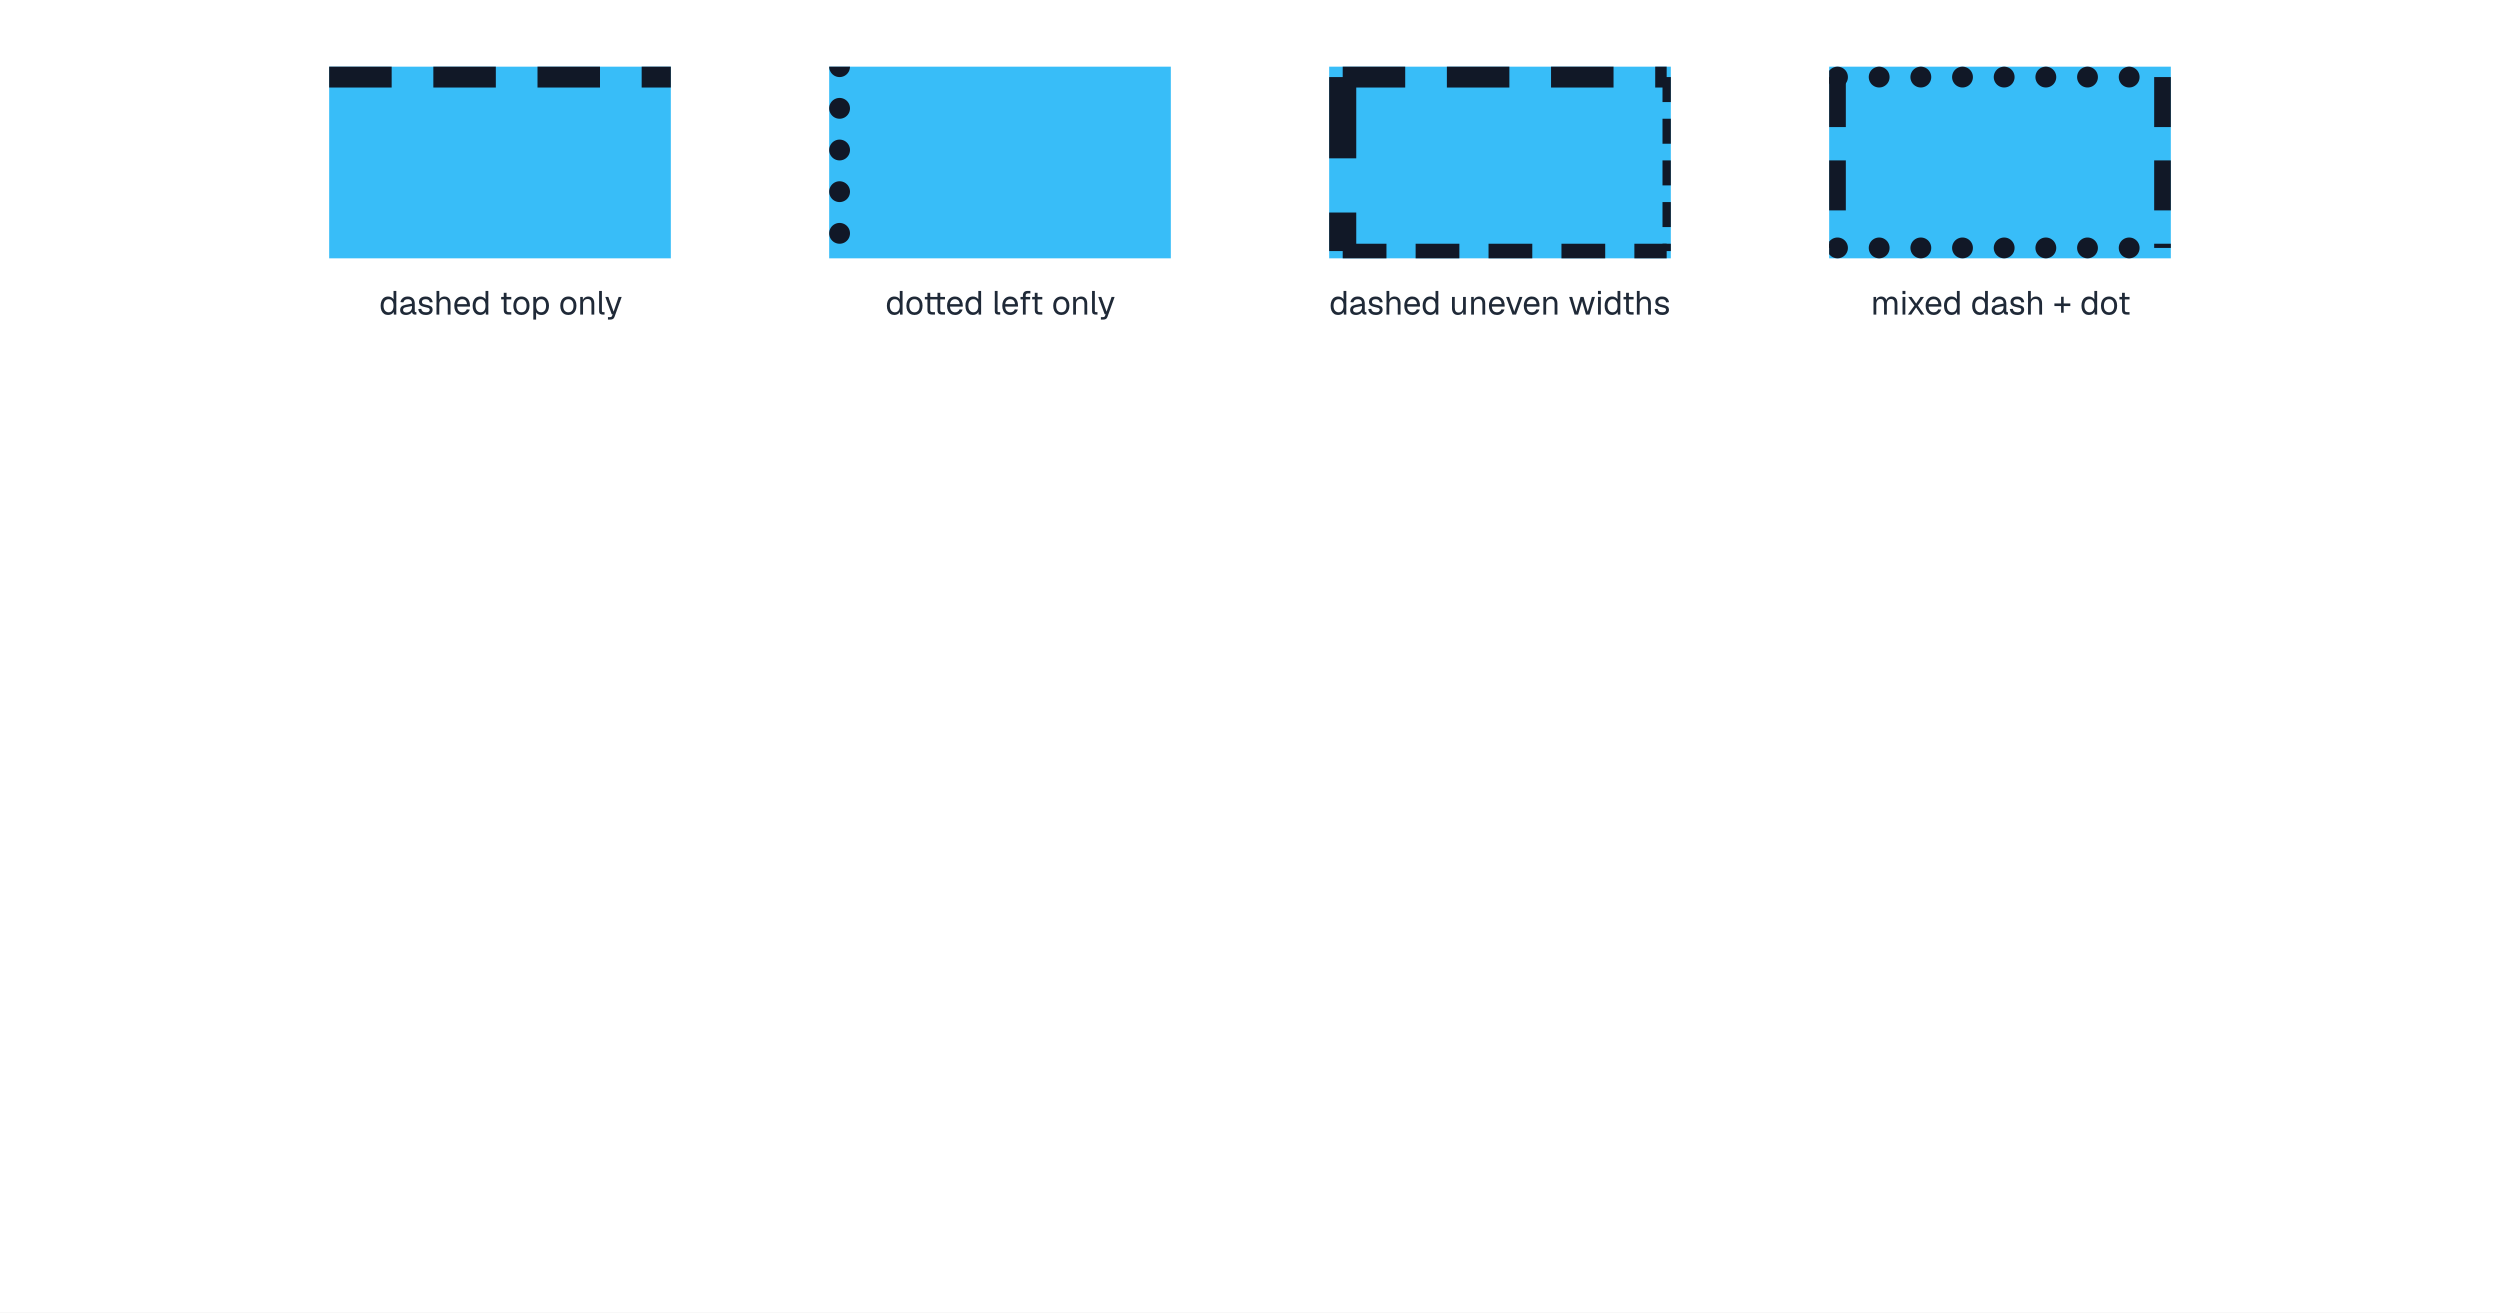
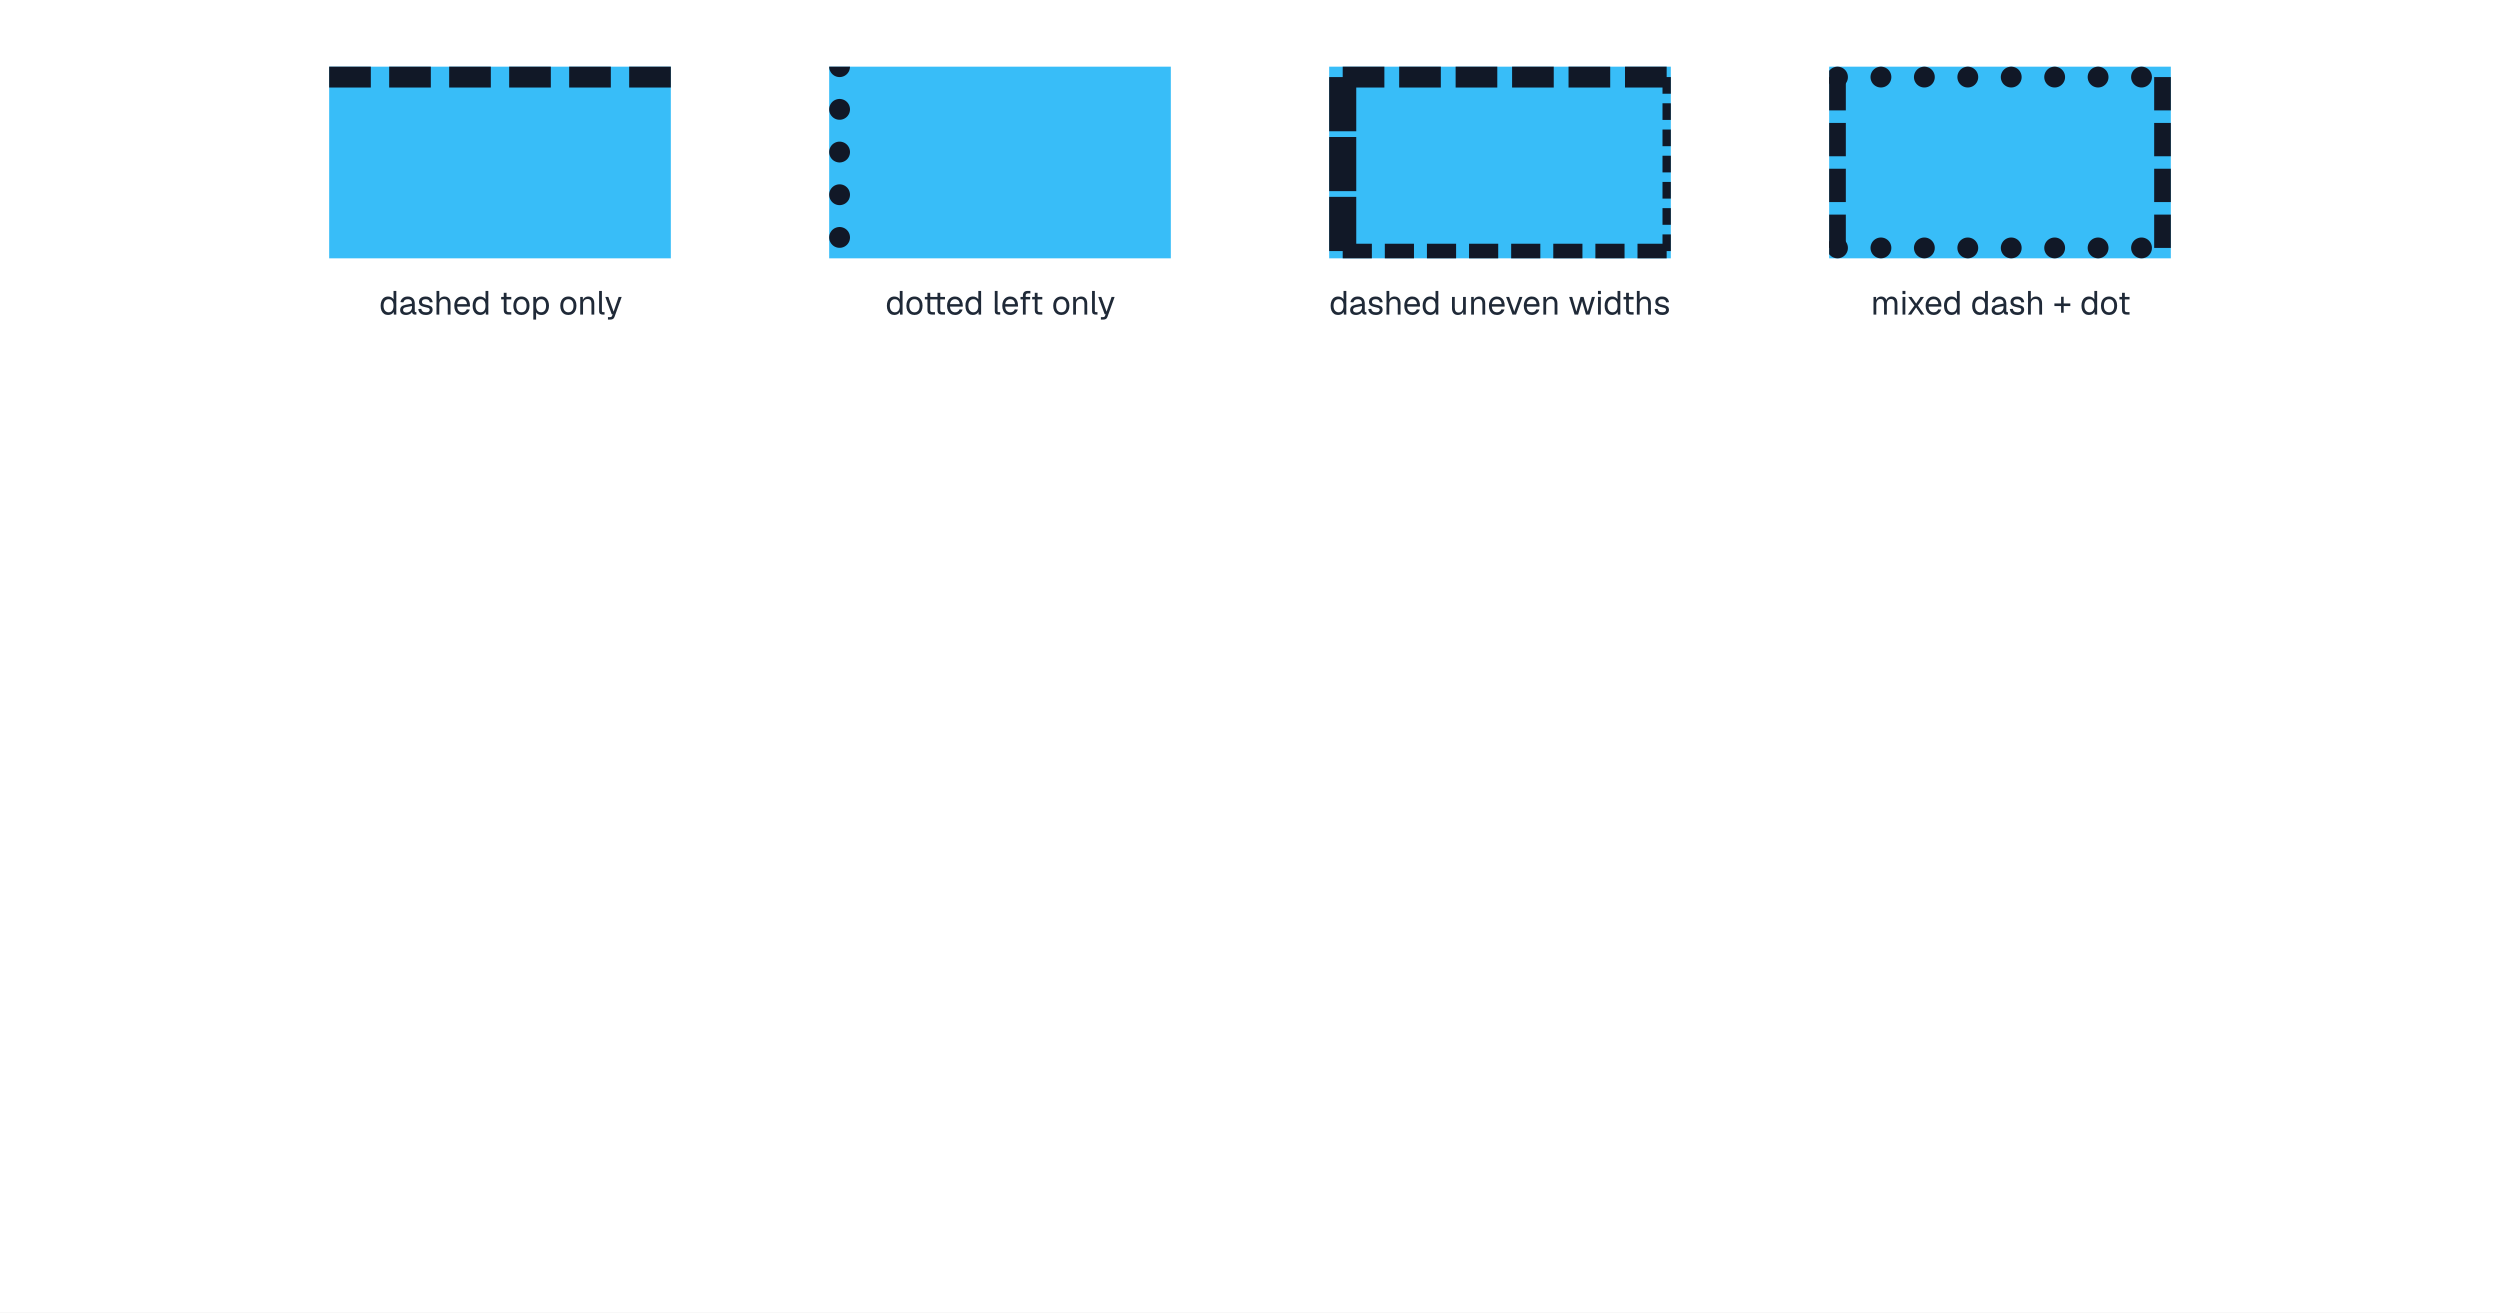
<svg xmlns="http://www.w3.org/2000/svg" width="1200" height="630" viewBox="0 0 1200 630">
  <rect x="0" y="0" width="1200" height="630" fill="#ffffff" fill-opacity="1" />
  <rect x="158" y="32" width="164" height="92" fill="#38bdf8" fill-opacity="1" />
  <clipPath id="cp0">
    <path d="M158 32L322 32L322 32L322 124L322 124L158 124L158 124L158 32L158 32ZM158 42L322 42L322 42L322 124L322 124L158 124L158 124L158 42L158 42Z" clip-rule="evenodd" />
  </clipPath>
  <g clip-path="url(#cp0)">
-     <path d="M158 37L322 37" fill="none" stroke="#111827" stroke-opacity="1" stroke-width="10" stroke-dasharray="30 20" />
+     <path d="M158 37L322 37" fill="none" stroke="#111827" stroke-opacity="1" stroke-width="10" stroke-dasharray="20 8.8" />
  </g>
  <path d="M186.281 151.188Q185.188 151.188 184.375 150.656Q183.562 150.109 183.125 149.125Q182.703 148.125 182.703 146.766Q182.703 145.406 183.125 144.422Q183.562 143.422 184.375 142.875Q185.188 142.328 186.281 142.328Q187.141 142.328 187.844 142.688Q188.547 143.047 188.891 143.703L188.891 139.641L190.234 139.641L190.234 151L189.031 151L188.969 149.719Q188.625 150.406 187.906 150.797Q187.188 151.188 186.281 151.188ZM186.562 149.906Q187.312 149.906 187.828 149.531Q188.359 149.141 188.625 148.438Q188.891 147.719 188.891 146.766Q188.891 145.766 188.625 145.062Q188.359 144.359 187.828 143.984Q187.312 143.609 186.562 143.609Q185.438 143.609 184.766 144.453Q184.109 145.281 184.109 146.766Q184.109 148.219 184.766 149.062Q185.438 149.906 186.562 149.906Z" fill="#1f2937" fill-opacity="1" />
  <path d="M194.923 151.188Q193.61 151.188 192.829 150.578Q192.063 149.969 192.063 148.891Q192.063 147.797 192.704 147.172Q193.344 146.547 194.735 146.297L197.751 145.734Q197.751 144.656 197.235 144.141Q196.735 143.609 195.735 143.609Q194.844 143.609 194.329 144Q193.829 144.391 193.626 145.125L192.204 145.016Q192.454 143.812 193.36 143.078Q194.282 142.328 195.735 142.328Q197.36 142.328 198.219 143.25Q199.094 144.172 199.094 145.781L199.094 149.281Q199.094 149.578 199.188 149.703Q199.298 149.812 199.532 149.812L199.876 149.812L199.876 151Q199.813 151.016 199.657 151.016Q199.516 151.031 199.36 151.031Q198.782 151.031 198.423 150.844Q198.063 150.656 197.907 150.266Q197.751 149.875 197.751 149.234L197.907 149.266Q197.798 149.812 197.36 150.266Q196.923 150.703 196.282 150.953Q195.641 151.188 194.923 151.188ZM195.063 150.016Q195.907 150.016 196.501 149.688Q197.11 149.359 197.423 148.797Q197.751 148.219 197.751 147.516L197.751 146.906L194.985 147.422Q194.126 147.578 193.798 147.906Q193.469 148.234 193.469 148.766Q193.469 149.359 193.891 149.688Q194.313 150.016 195.063 150.016Z" fill="#1f2937" fill-opacity="1" />
  <path d="M204.455 151.188Q203.283 151.188 202.486 150.828Q201.689 150.453 201.268 149.812Q200.846 149.156 200.783 148.328L202.189 148.234Q202.314 149 202.814 149.453Q203.33 149.906 204.455 149.906Q205.314 149.906 205.783 149.641Q206.252 149.359 206.252 148.734Q206.252 148.391 206.096 148.172Q205.955 147.938 205.502 147.781Q205.049 147.609 204.189 147.453Q203.002 147.219 202.33 146.891Q201.658 146.547 201.393 146.078Q201.127 145.594 201.127 144.922Q201.127 143.781 201.955 143.062Q202.799 142.328 204.33 142.328Q205.455 142.328 206.158 142.719Q206.877 143.109 207.236 143.734Q207.611 144.359 207.689 145.047L206.283 145.141Q206.252 144.75 206.049 144.406Q205.846 144.047 205.424 143.828Q205.002 143.609 204.299 143.609Q203.393 143.609 202.955 143.969Q202.533 144.312 202.533 144.859Q202.533 145.266 202.689 145.531Q202.861 145.797 203.283 145.969Q203.705 146.141 204.455 146.266Q205.689 146.469 206.393 146.797Q207.111 147.109 207.377 147.594Q207.658 148.062 207.658 148.734Q207.658 149.891 206.752 150.547Q205.861 151.188 204.455 151.188Z" fill="#1f2937" fill-opacity="1" />
  <path d="M209.521 151L209.521 139.641L210.865 139.641L210.865 144.391L210.709 144.359Q210.865 143.656 211.24 143.219Q211.631 142.766 212.193 142.547Q212.756 142.328 213.428 142.328Q214.334 142.328 214.959 142.734Q215.599 143.141 215.928 143.875Q216.256 144.594 216.256 145.547L216.256 151L214.912 151L214.912 145.922Q214.912 144.703 214.474 144.109Q214.037 143.516 213.131 143.516Q212.115 143.516 211.49 144.141Q210.865 144.766 210.865 145.938L210.865 151Z" fill="#1f2937" fill-opacity="1" />
  <path d="M221.938 151.188Q220.735 151.188 219.86 150.656Q218.985 150.109 218.516 149.109Q218.047 148.109 218.047 146.766Q218.047 145.422 218.516 144.438Q218.985 143.438 219.844 142.891Q220.703 142.328 221.875 142.328Q222.969 142.328 223.813 142.859Q224.672 143.375 225.141 144.375Q225.61 145.359 225.61 146.781L225.61 147.172L219.453 147.172Q219.531 148.531 220.172 149.219Q220.828 149.906 221.938 149.906Q222.766 149.906 223.297 149.516Q223.844 149.125 224.047 148.484L225.485 148.594Q225.156 149.734 224.219 150.469Q223.281 151.188 221.938 151.188ZM219.453 145.984L224.141 145.984Q224.047 144.766 223.422 144.188Q222.813 143.609 221.875 143.609Q220.891 143.609 220.25 144.219Q219.625 144.812 219.453 145.984Z" fill="#1f2937" fill-opacity="1" />
  <path d="M230.441 151.188Q229.347 151.188 228.535 150.656Q227.722 150.109 227.285 149.125Q226.863 148.125 226.863 146.766Q226.863 145.406 227.285 144.422Q227.722 143.422 228.535 142.875Q229.347 142.328 230.441 142.328Q231.301 142.328 232.004 142.688Q232.707 143.047 233.051 143.703L233.051 139.641L234.394 139.641L234.394 151L233.191 151L233.129 149.719Q232.785 150.406 232.066 150.797Q231.347 151.188 230.441 151.188ZM230.722 149.906Q231.472 149.906 231.988 149.531Q232.519 149.141 232.785 148.438Q233.051 147.719 233.051 146.766Q233.051 145.766 232.785 145.062Q232.519 144.359 231.988 143.984Q231.472 143.609 230.722 143.609Q229.597 143.609 228.926 144.453Q228.269 145.281 228.269 146.766Q228.269 148.219 228.926 149.062Q229.597 149.906 230.722 149.906Z" fill="#1f2937" fill-opacity="1" />
  <path d="M244.071 151Q242.914 151 242.352 150.469Q241.805 149.938 241.805 148.828L241.805 140.531L243.149 140.531L243.149 148.797Q243.149 149.375 243.399 149.594Q243.664 149.812 244.196 149.812L245.414 149.812L245.414 151ZM240.555 143.703L240.555 142.516L245.414 142.516L245.414 143.703Z" fill="#1f2937" fill-opacity="1" />
  <path d="M250.29 151.188Q249.118 151.188 248.227 150.656Q247.352 150.109 246.868 149.109Q246.399 148.109 246.399 146.766Q246.399 145.406 246.868 144.422Q247.352 143.422 248.227 142.875Q249.118 142.328 250.29 142.328Q251.462 142.328 252.321 142.875Q253.196 143.422 253.68 144.422Q254.165 145.406 254.165 146.766Q254.165 148.109 253.68 149.109Q253.196 150.109 252.321 150.656Q251.462 151.188 250.29 151.188ZM250.29 149.906Q251.462 149.906 252.102 149.078Q252.758 148.234 252.758 146.766Q252.758 145.281 252.102 144.453Q251.462 143.609 250.29 143.609Q249.118 143.609 248.462 144.453Q247.805 145.281 247.805 146.766Q247.805 148.234 248.462 149.078Q249.118 149.906 250.29 149.906Z" fill="#1f2937" fill-opacity="1" />
  <path d="M255.985 153.406L255.985 142.516L257.235 142.516L257.267 144.344L257.079 144.25Q257.392 143.297 258.126 142.812Q258.876 142.328 259.86 142.328Q261.126 142.328 261.923 142.953Q262.735 143.578 263.126 144.594Q263.517 145.594 263.517 146.766Q263.517 147.922 263.126 148.938Q262.735 149.938 261.923 150.562Q261.126 151.188 259.86 151.188Q259.204 151.188 258.626 150.969Q258.063 150.75 257.673 150.344Q257.282 149.938 257.142 149.406L257.329 149.172L257.329 153.406ZM259.735 149.906Q260.829 149.906 261.47 149.078Q262.11 148.25 262.11 146.766Q262.11 145.266 261.47 144.438Q260.829 143.609 259.735 143.609Q258.985 143.609 258.454 143.969Q257.923 144.312 257.626 145.016Q257.329 145.719 257.329 146.766Q257.329 147.797 257.61 148.5Q257.907 149.203 258.438 149.562Q258.985 149.906 259.735 149.906Z" fill="#1f2937" fill-opacity="1" />
  <path d="M272.818 151.188Q271.646 151.188 270.755 150.656Q269.88 150.109 269.396 149.109Q268.927 148.109 268.927 146.766Q268.927 145.406 269.396 144.422Q269.88 143.422 270.755 142.875Q271.646 142.328 272.818 142.328Q273.99 142.328 274.849 142.875Q275.724 143.422 276.208 144.422Q276.693 145.406 276.693 146.766Q276.693 148.109 276.208 149.109Q275.724 150.109 274.849 150.656Q273.99 151.188 272.818 151.188ZM272.818 149.906Q273.99 149.906 274.63 149.078Q275.286 148.234 275.286 146.766Q275.286 145.281 274.63 144.453Q273.99 143.609 272.818 143.609Q271.646 143.609 270.99 144.453Q270.333 145.281 270.333 146.766Q270.333 148.234 270.99 149.078Q271.646 149.906 272.818 149.906Z" fill="#1f2937" fill-opacity="1" />
  <path d="M278.513 151L278.513 142.516L279.748 142.516L279.795 144.688L279.638 144.531Q279.795 143.781 280.185 143.297Q280.591 142.812 281.154 142.578Q281.732 142.328 282.388 142.328Q283.357 142.328 283.982 142.766Q284.623 143.188 284.935 143.922Q285.248 144.641 285.248 145.547L285.248 151L283.904 151L283.904 145.922Q283.904 145.141 283.716 144.609Q283.529 144.078 283.123 143.797Q282.732 143.516 282.091 143.516Q281.123 143.516 280.482 144.141Q279.857 144.75 279.857 145.922L279.857 151Z" fill="#1f2937" fill-opacity="1" />
  <path d="M289.226 151Q288.491 151 288.022 150.625Q287.569 150.234 287.569 149.406L287.569 139.641L288.913 139.641L288.913 149.281Q288.913 149.547 289.038 149.688Q289.179 149.812 289.444 149.812L290.179 149.812L290.179 151Z" fill="#1f2937" fill-opacity="1" />
  <path d="M291.817 153.406L291.817 152.219L292.801 152.219Q293.254 152.219 293.457 152.078Q293.676 151.938 293.785 151.641L294.098 150.844L293.629 150.844L290.535 142.516L292.004 142.516L294.535 149.594L296.942 142.516L298.41 142.516L294.973 152.078Q294.738 152.766 294.254 153.078Q293.77 153.406 292.926 153.406Z" fill="#1f2937" fill-opacity="1" />
  <rect x="398" y="32" width="164" height="92" fill="#38bdf8" fill-opacity="1" />
  <clipPath id="cp1">
    <path d="M398 32L562 32L562 32L562 124L562 124L398 124L398 124L398 32L398 32ZM408 32L562 32L562 32L562 124L562 124L408 124L408 124L408 32L408 32Z" clip-rule="evenodd" />
  </clipPath>
  <g clip-path="url(#cp1)">
-     <path d="M403 32L403 124" fill="none" stroke="#111827" stroke-opacity="1" stroke-width="10" stroke-dasharray="0 20" stroke-linecap="round" />
+     <path d="M403 32L403 124" fill="none" stroke="#111827" stroke-opacity="1" stroke-width="10" stroke-dasharray="0 20.49" stroke-linecap="round" />
  </g>
  <path d="M429.281 151.188Q428.188 151.188 427.375 150.656Q426.562 150.109 426.125 149.125Q425.703 148.125 425.703 146.766Q425.703 145.406 426.125 144.422Q426.562 143.422 427.375 142.875Q428.188 142.328 429.281 142.328Q430.141 142.328 430.844 142.688Q431.547 143.047 431.891 143.703L431.891 139.641L433.234 139.641L433.234 151L432.031 151L431.969 149.719Q431.625 150.406 430.906 150.797Q430.188 151.188 429.281 151.188ZM429.562 149.906Q430.312 149.906 430.828 149.531Q431.359 149.141 431.625 148.438Q431.891 147.719 431.891 146.766Q431.891 145.766 431.625 145.062Q431.359 144.359 430.828 143.984Q430.312 143.609 429.562 143.609Q428.438 143.609 427.766 144.453Q427.109 145.281 427.109 146.766Q427.109 148.219 427.766 149.062Q428.438 149.906 429.562 149.906Z" fill="#1f2937" fill-opacity="1" />
  <path d="M438.954 151.188Q437.782 151.188 436.891 150.656Q436.016 150.109 435.532 149.109Q435.063 148.109 435.063 146.766Q435.063 145.406 435.532 144.422Q436.016 143.422 436.891 142.875Q437.782 142.328 438.954 142.328Q440.126 142.328 440.985 142.875Q441.86 143.422 442.344 144.422Q442.829 145.406 442.829 146.766Q442.829 148.109 442.344 149.109Q441.86 150.109 440.985 150.656Q440.126 151.188 438.954 151.188ZM438.954 149.906Q440.126 149.906 440.766 149.078Q441.423 148.234 441.423 146.766Q441.423 145.281 440.766 144.453Q440.126 143.609 438.954 143.609Q437.782 143.609 437.126 144.453Q436.469 145.281 436.469 146.766Q436.469 148.234 437.126 149.078Q437.782 149.906 438.954 149.906Z" fill="#1f2937" fill-opacity="1" />
  <path d="M447.439 151Q446.282 151 445.72 150.469Q445.173 149.938 445.173 148.828L445.173 140.531L446.517 140.531L446.517 148.797Q446.517 149.375 446.767 149.594Q447.032 149.812 447.564 149.812L448.782 149.812L448.782 151ZM443.923 143.703L443.923 142.516L448.782 142.516L448.782 143.703ZM452.251 151Q451.095 151 450.532 150.469Q449.986 149.938 449.986 148.828L449.986 140.531L451.329 140.531L451.329 148.797Q451.329 149.375 451.579 149.594Q451.845 149.812 452.376 149.812L453.595 149.812L453.595 151ZM448.736 143.703L448.736 142.516L453.595 142.516L453.595 143.703Z" fill="#1f2937" fill-opacity="1" />
  <path d="M458.474 151.188Q457.271 151.188 456.396 150.656Q455.521 150.109 455.052 149.109Q454.583 148.109 454.583 146.766Q454.583 145.422 455.052 144.438Q455.521 143.438 456.38 142.891Q457.239 142.328 458.411 142.328Q459.505 142.328 460.349 142.859Q461.208 143.375 461.677 144.375Q462.146 145.359 462.146 146.781L462.146 147.172L455.989 147.172Q456.067 148.531 456.708 149.219Q457.364 149.906 458.474 149.906Q459.302 149.906 459.833 149.516Q460.38 149.125 460.583 148.484L462.021 148.594Q461.692 149.734 460.755 150.469Q459.817 151.188 458.474 151.188ZM455.989 145.984L460.677 145.984Q460.583 144.766 459.958 144.188Q459.349 143.609 458.411 143.609Q457.427 143.609 456.786 144.219Q456.161 144.812 455.989 145.984Z" fill="#1f2937" fill-opacity="1" />
  <path d="M466.977 151.188Q465.883 151.188 465.071 150.656Q464.258 150.109 463.821 149.125Q463.399 148.125 463.399 146.766Q463.399 145.406 463.821 144.422Q464.258 143.422 465.071 142.875Q465.883 142.328 466.977 142.328Q467.837 142.328 468.54 142.688Q469.243 143.047 469.587 143.703L469.587 139.641L470.93 139.641L470.93 151L469.727 151L469.665 149.719Q469.321 150.406 468.602 150.797Q467.883 151.188 466.977 151.188ZM467.258 149.906Q468.008 149.906 468.524 149.531Q469.055 149.141 469.321 148.438Q469.587 147.719 469.587 146.766Q469.587 145.766 469.321 145.062Q469.055 144.359 468.524 143.984Q468.008 143.609 467.258 143.609Q466.133 143.609 465.462 144.453Q464.805 145.281 464.805 146.766Q464.805 148.219 465.462 149.062Q466.133 149.906 467.258 149.906Z" fill="#1f2937" fill-opacity="1" />
  <path d="M479.154 151Q478.419 151 477.95 150.625Q477.497 150.234 477.497 149.406L477.497 139.641L478.841 139.641L478.841 149.281Q478.841 149.547 478.966 149.688Q479.107 149.812 479.372 149.812L480.107 149.812L480.107 151Z" fill="#1f2937" fill-opacity="1" />
  <path d="M484.986 151.188Q483.783 151.188 482.908 150.656Q482.033 150.109 481.564 149.109Q481.095 148.109 481.095 146.766Q481.095 145.422 481.564 144.438Q482.033 143.438 482.892 142.891Q483.751 142.328 484.923 142.328Q486.017 142.328 486.861 142.859Q487.72 143.375 488.189 144.375Q488.658 145.359 488.658 146.781L488.658 147.172L482.501 147.172Q482.579 148.531 483.22 149.219Q483.876 149.906 484.986 149.906Q485.814 149.906 486.345 149.516Q486.892 149.125 487.095 148.484L488.533 148.594Q488.204 149.734 487.267 150.469Q486.329 151.188 484.986 151.188ZM482.501 145.984L487.189 145.984Q487.095 144.766 486.47 144.188Q485.861 143.609 484.923 143.609Q483.939 143.609 483.298 144.219Q482.673 144.812 482.501 145.984Z" fill="#1f2937" fill-opacity="1" />
  <path d="M490.997 151L490.997 141.75Q490.997 140.812 491.544 140.234Q492.091 139.641 493.247 139.641L494.591 139.641L494.591 140.828L493.341 140.828Q492.841 140.828 492.591 141.109Q492.341 141.375 492.341 141.844L492.341 151ZM489.841 143.703L489.841 142.516L494.466 142.516L494.466 143.703Z" fill="#1f2937" fill-opacity="1" />
  <path d="M498.959 151Q497.802 151 497.24 150.469Q496.693 149.938 496.693 148.828L496.693 140.531L498.037 140.531L498.037 148.797Q498.037 149.375 498.287 149.594Q498.552 149.812 499.084 149.812L500.302 149.812L500.302 151ZM495.443 143.703L495.443 142.516L500.302 142.516L500.302 143.703Z" fill="#1f2937" fill-opacity="1" />
  <path d="M509.434 151.188Q508.262 151.188 507.371 150.656Q506.496 150.109 506.012 149.109Q505.543 148.109 505.543 146.766Q505.543 145.406 506.012 144.422Q506.496 143.422 507.371 142.875Q508.262 142.328 509.434 142.328Q510.606 142.328 511.465 142.875Q512.34 143.422 512.824 144.422Q513.309 145.406 513.309 146.766Q513.309 148.109 512.824 149.109Q512.34 150.109 511.465 150.656Q510.606 151.188 509.434 151.188ZM509.434 149.906Q510.606 149.906 511.246 149.078Q511.902 148.234 511.902 146.766Q511.902 145.281 511.246 144.453Q510.606 143.609 509.434 143.609Q508.262 143.609 507.606 144.453Q506.949 145.281 506.949 146.766Q506.949 148.234 507.606 149.078Q508.262 149.906 509.434 149.906Z" fill="#1f2937" fill-opacity="1" />
  <path d="M515.129 151L515.129 142.516L516.364 142.516L516.41 144.688L516.254 144.531Q516.41 143.781 516.801 143.297Q517.207 142.812 517.77 142.578Q518.348 142.328 519.004 142.328Q519.973 142.328 520.598 142.766Q521.239 143.188 521.551 143.922Q521.864 144.641 521.864 145.547L521.864 151L520.52 151L520.52 145.922Q520.52 145.141 520.332 144.609Q520.145 144.078 519.739 143.797Q519.348 143.516 518.707 143.516Q517.739 143.516 517.098 144.141Q516.473 144.75 516.473 145.922L516.473 151Z" fill="#1f2937" fill-opacity="1" />
  <path d="M525.841 151Q525.107 151 524.638 150.625Q524.185 150.234 524.185 149.406L524.185 139.641L525.529 139.641L525.529 149.281Q525.529 149.547 525.654 149.688Q525.795 149.812 526.06 149.812L526.795 149.812L526.795 151Z" fill="#1f2937" fill-opacity="1" />
  <path d="M528.433 153.406L528.433 152.219L529.417 152.219Q529.87 152.219 530.073 152.078Q530.292 151.938 530.401 151.641L530.714 150.844L530.245 150.844L527.151 142.516L528.62 142.516L531.151 149.594L533.558 142.516L535.026 142.516L531.589 152.078Q531.355 152.766 530.87 153.078Q530.386 153.406 529.542 153.406Z" fill="#1f2937" fill-opacity="1" />
  <rect x="638" y="32" width="164" height="92" fill="#38bdf8" fill-opacity="1" />
  <clipPath id="cp2">
    <path d="M638 32L802 32L802 32L802 124L802 124L638 124L638 124L638 32L638 32ZM651 42L798 42L798 42L798 117L798 117L651 117L651 117L651 42L651 42Z" clip-rule="evenodd" />
  </clipPath>
  <g clip-path="url(#cp2)">
-     <path d="M644.5 37L800 37" fill="none" stroke="#111827" stroke-opacity="1" stroke-width="10" stroke-dasharray="30 20" />
-     <path d="M800 37L800 120.5" fill="none" stroke="#111827" stroke-opacity="1" stroke-width="4" stroke-dasharray="12 8" />
-     <path d="M644.5 120.5L800 120.5" fill="none" stroke="#111827" stroke-opacity="1" stroke-width="7" stroke-dasharray="21 14" />
-     <path d="M644.5 37L644.5 120.5" fill="none" stroke="#111827" stroke-opacity="1" stroke-width="13" stroke-dasharray="39 26" />
+     <path d="M644.5 37L800 37" fill="none" stroke="#111827" stroke-opacity="1" stroke-width="10" stroke-dasharray="20 7.1" />
+     <path d="M800 37L800 120.5" fill="none" stroke="#111827" stroke-opacity="1" stroke-width="4" stroke-dasharray="8 4.583" />
+     <path d="M644.5 120.5L800 120.5" fill="none" stroke="#111827" stroke-opacity="1" stroke-width="7" stroke-dasharray="14 6.214" />
+     <path d="M644.5 37L644.5 120.5" fill="none" stroke="#111827" stroke-opacity="1" stroke-width="13" stroke-dasharray="26 2.75" />
  </g>
  <path d="M642.281 151.188Q641.188 151.188 640.375 150.656Q639.562 150.109 639.125 149.125Q638.703 148.125 638.703 146.766Q638.703 145.406 639.125 144.422Q639.562 143.422 640.375 142.875Q641.188 142.328 642.281 142.328Q643.141 142.328 643.844 142.688Q644.547 143.047 644.891 143.703L644.891 139.641L646.234 139.641L646.234 151L645.031 151L644.969 149.719Q644.625 150.406 643.906 150.797Q643.188 151.188 642.281 151.188ZM642.562 149.906Q643.312 149.906 643.828 149.531Q644.359 149.141 644.625 148.438Q644.891 147.719 644.891 146.766Q644.891 145.766 644.625 145.062Q644.359 144.359 643.828 143.984Q643.312 143.609 642.562 143.609Q641.438 143.609 640.766 144.453Q640.109 145.281 640.109 146.766Q640.109 148.219 640.766 149.062Q641.438 149.906 642.562 149.906Z" fill="#1f2937" fill-opacity="1" />
  <path d="M650.923 151.188Q649.61 151.188 648.829 150.578Q648.063 149.969 648.063 148.891Q648.063 147.797 648.704 147.172Q649.344 146.547 650.735 146.297L653.751 145.734Q653.751 144.656 653.235 144.141Q652.735 143.609 651.735 143.609Q650.844 143.609 650.329 144Q649.829 144.391 649.626 145.125L648.204 145.016Q648.454 143.812 649.36 143.078Q650.282 142.328 651.735 142.328Q653.36 142.328 654.219 143.25Q655.094 144.172 655.094 145.781L655.094 149.281Q655.094 149.578 655.188 149.703Q655.298 149.812 655.532 149.812L655.876 149.812L655.876 151Q655.813 151.016 655.657 151.016Q655.516 151.031 655.36 151.031Q654.782 151.031 654.423 150.844Q654.063 150.656 653.907 150.266Q653.751 149.875 653.751 149.234L653.907 149.266Q653.798 149.812 653.36 150.266Q652.923 150.703 652.282 150.953Q651.641 151.188 650.923 151.188ZM651.063 150.016Q651.907 150.016 652.501 149.688Q653.11 149.359 653.423 148.797Q653.751 148.219 653.751 147.516L653.751 146.906L650.985 147.422Q650.126 147.578 649.798 147.906Q649.469 148.234 649.469 148.766Q649.469 149.359 649.891 149.688Q650.313 150.016 651.063 150.016Z" fill="#1f2937" fill-opacity="1" />
  <path d="M660.455 151.188Q659.283 151.188 658.486 150.828Q657.689 150.453 657.268 149.812Q656.846 149.156 656.783 148.328L658.189 148.234Q658.314 149 658.814 149.453Q659.33 149.906 660.455 149.906Q661.314 149.906 661.783 149.641Q662.252 149.359 662.252 148.734Q662.252 148.391 662.096 148.172Q661.955 147.938 661.502 147.781Q661.049 147.609 660.189 147.453Q659.002 147.219 658.33 146.891Q657.658 146.547 657.393 146.078Q657.127 145.594 657.127 144.922Q657.127 143.781 657.955 143.062Q658.799 142.328 660.33 142.328Q661.455 142.328 662.158 142.719Q662.877 143.109 663.236 143.734Q663.611 144.359 663.689 145.047L662.283 145.141Q662.252 144.75 662.049 144.406Q661.846 144.047 661.424 143.828Q661.002 143.609 660.299 143.609Q659.393 143.609 658.955 143.969Q658.533 144.312 658.533 144.859Q658.533 145.266 658.689 145.531Q658.861 145.797 659.283 145.969Q659.705 146.141 660.455 146.266Q661.689 146.469 662.393 146.797Q663.111 147.109 663.377 147.594Q663.658 148.062 663.658 148.734Q663.658 149.891 662.752 150.547Q661.861 151.188 660.455 151.188Z" fill="#1f2937" fill-opacity="1" />
  <path d="M665.521 151L665.521 139.641L666.865 139.641L666.865 144.391L666.709 144.359Q666.865 143.656 667.24 143.219Q667.631 142.766 668.193 142.547Q668.756 142.328 669.428 142.328Q670.334 142.328 670.959 142.734Q671.599 143.141 671.928 143.875Q672.256 144.594 672.256 145.547L672.256 151L670.912 151L670.912 145.922Q670.912 144.703 670.474 144.109Q670.037 143.516 669.131 143.516Q668.115 143.516 667.49 144.141Q666.865 144.766 666.865 145.938L666.865 151Z" fill="#1f2937" fill-opacity="1" />
  <path d="M677.938 151.188Q676.735 151.188 675.86 150.656Q674.985 150.109 674.516 149.109Q674.047 148.109 674.047 146.766Q674.047 145.422 674.516 144.438Q674.985 143.438 675.844 142.891Q676.703 142.328 677.875 142.328Q678.969 142.328 679.813 142.859Q680.672 143.375 681.141 144.375Q681.61 145.359 681.61 146.781L681.61 147.172L675.453 147.172Q675.532 148.531 676.172 149.219Q676.828 149.906 677.938 149.906Q678.766 149.906 679.297 149.516Q679.844 149.125 680.047 148.484L681.485 148.594Q681.157 149.734 680.219 150.469Q679.282 151.188 677.938 151.188ZM675.453 145.984L680.141 145.984Q680.047 144.766 679.422 144.188Q678.813 143.609 677.875 143.609Q676.891 143.609 676.25 144.219Q675.625 144.812 675.453 145.984Z" fill="#1f2937" fill-opacity="1" />
  <path d="M686.441 151.188Q685.348 151.188 684.535 150.656Q683.723 150.109 683.285 149.125Q682.863 148.125 682.863 146.766Q682.863 145.406 683.285 144.422Q683.723 143.422 684.535 142.875Q685.348 142.328 686.441 142.328Q687.301 142.328 688.004 142.688Q688.707 143.047 689.051 143.703L689.051 139.641L690.394 139.641L690.394 151L689.191 151L689.129 149.719Q688.785 150.406 688.066 150.797Q687.348 151.188 686.441 151.188ZM686.723 149.906Q687.473 149.906 687.988 149.531Q688.519 149.141 688.785 148.438Q689.051 147.719 689.051 146.766Q689.051 145.766 688.785 145.062Q688.519 144.359 687.988 143.984Q687.473 143.609 686.723 143.609Q685.598 143.609 684.926 144.453Q684.269 145.281 684.269 146.766Q684.269 148.219 684.926 149.062Q685.598 149.906 686.723 149.906Z" fill="#1f2937" fill-opacity="1" />
  <path d="M699.742 151.188Q698.477 151.188 697.711 150.344Q696.961 149.484 696.961 147.969L696.961 142.516L698.305 142.516L698.305 147.609Q698.305 148.844 698.742 149.438Q699.18 150.016 700.102 150.016Q701.102 150.016 701.68 149.375Q702.258 148.719 702.258 147.578L702.258 142.516L703.602 142.516L703.602 151L702.321 151L702.321 148.906L702.524 149.016Q702.274 150.062 701.555 150.625Q700.836 151.188 699.742 151.188Z" fill="#1f2937" fill-opacity="1" />
  <path d="M706.161 151L706.161 142.516L707.396 142.516L707.442 144.688L707.286 144.531Q707.442 143.781 707.833 143.297Q708.239 142.812 708.802 142.578Q709.38 142.328 710.036 142.328Q711.005 142.328 711.63 142.766Q712.271 143.188 712.583 143.922Q712.896 144.641 712.896 145.547L712.896 151L711.552 151L711.552 145.922Q711.552 145.141 711.364 144.609Q711.177 144.078 710.771 143.797Q710.38 143.516 709.739 143.516Q708.771 143.516 708.13 144.141Q707.505 144.75 707.505 145.922L707.505 151Z" fill="#1f2937" fill-opacity="1" />
  <path d="M718.578 151.188Q717.375 151.188 716.5 150.656Q715.625 150.109 715.156 149.109Q714.687 148.109 714.687 146.766Q714.687 145.422 715.156 144.438Q715.625 143.438 716.484 142.891Q717.343 142.328 718.515 142.328Q719.609 142.328 720.453 142.859Q721.312 143.375 721.781 144.375Q722.25 145.359 722.25 146.781L722.25 147.172L716.093 147.172Q716.172 148.531 716.812 149.219Q717.468 149.906 718.578 149.906Q719.406 149.906 719.937 149.516Q720.484 149.125 720.687 148.484L722.125 148.594Q721.797 149.734 720.859 150.469Q719.922 151.188 718.578 151.188ZM716.093 145.984L720.781 145.984Q720.687 144.766 720.062 144.188Q719.453 143.609 718.515 143.609Q717.531 143.609 716.89 144.219Q716.265 144.812 716.093 145.984Z" fill="#1f2937" fill-opacity="1" />
  <path d="M725.997 151L722.919 142.516L724.388 142.516L726.841 149.625L729.31 142.516L730.779 142.516L727.701 151Z" fill="#1f2937" fill-opacity="1" />
  <path d="M735.314 151.188Q734.111 151.188 733.236 150.656Q732.361 150.109 731.892 149.109Q731.423 148.109 731.423 146.766Q731.423 145.422 731.892 144.438Q732.361 143.438 733.22 142.891Q734.079 142.328 735.251 142.328Q736.345 142.328 737.189 142.859Q738.048 143.375 738.517 144.375Q738.986 145.359 738.986 146.781L738.986 147.172L732.829 147.172Q732.908 148.531 733.548 149.219Q734.204 149.906 735.314 149.906Q736.142 149.906 736.673 149.516Q737.22 149.125 737.423 148.484L738.861 148.594Q738.533 149.734 737.595 150.469Q736.658 151.188 735.314 151.188ZM732.829 145.984L737.517 145.984Q737.423 144.766 736.798 144.188Q736.189 143.609 735.251 143.609Q734.267 143.609 733.626 144.219Q733.001 144.812 732.829 145.984Z" fill="#1f2937" fill-opacity="1" />
  <path d="M740.817 151L740.817 142.516L742.052 142.516L742.098 144.688L741.942 144.531Q742.098 143.781 742.489 143.297Q742.895 142.812 743.458 142.578Q744.036 142.328 744.692 142.328Q745.661 142.328 746.286 142.766Q746.927 143.188 747.239 143.922Q747.552 144.641 747.552 145.547L747.552 151L746.208 151L746.208 145.922Q746.208 145.141 746.02 144.609Q745.833 144.078 745.427 143.797Q745.036 143.516 744.395 143.516Q743.427 143.516 742.786 144.141Q742.161 144.75 742.161 145.922L742.161 151Z" fill="#1f2937" fill-opacity="1" />
  <path d="M755.801 151L753.191 142.516L754.66 142.516L756.645 149.594L758.66 142.516L760.098 142.516L762.113 149.594L764.113 142.516L765.582 142.516L762.957 151L761.27 151L759.379 144.547L757.488 151Z" fill="#1f2937" fill-opacity="1" />
  <path d="M767.057 151L767.057 142.516L768.401 142.516L768.401 151ZM767.026 141.188L767.026 139.625L768.432 139.625L768.432 141.188Z" fill="#1f2937" fill-opacity="1" />
  <path d="M773.801 151.188Q772.707 151.188 771.895 150.656Q771.082 150.109 770.645 149.125Q770.223 148.125 770.223 146.766Q770.223 145.406 770.645 144.422Q771.082 143.422 771.895 142.875Q772.707 142.328 773.801 142.328Q774.661 142.328 775.364 142.688Q776.067 143.047 776.411 143.703L776.411 139.641L777.754 139.641L777.754 151L776.551 151L776.489 149.719Q776.145 150.406 775.426 150.797Q774.707 151.188 773.801 151.188ZM774.082 149.906Q774.832 149.906 775.348 149.531Q775.879 149.141 776.145 148.438Q776.411 147.719 776.411 146.766Q776.411 145.766 776.145 145.062Q775.879 144.359 775.348 143.984Q774.832 143.609 774.082 143.609Q772.957 143.609 772.286 144.453Q771.629 145.281 771.629 146.766Q771.629 148.219 772.286 149.062Q772.957 149.906 774.082 149.906Z" fill="#1f2937" fill-opacity="1" />
  <path d="M782.791 151Q781.634 151 781.072 150.469Q780.525 149.938 780.525 148.828L780.525 140.531L781.869 140.531L781.869 148.797Q781.869 149.375 782.119 149.594Q782.384 149.812 782.916 149.812L784.134 149.812L784.134 151ZM779.275 143.703L779.275 142.516L784.134 142.516L784.134 143.703Z" fill="#1f2937" fill-opacity="1" />
  <path d="M785.697 151L785.697 139.641L787.041 139.641L787.041 144.391L786.885 144.359Q787.041 143.656 787.416 143.219Q787.807 142.766 788.369 142.547Q788.932 142.328 789.604 142.328Q790.51 142.328 791.135 142.734Q791.775 143.141 792.104 143.875Q792.432 144.594 792.432 145.547L792.432 151L791.088 151L791.088 145.922Q791.088 144.703 790.65 144.109Q790.213 143.516 789.307 143.516Q788.291 143.516 787.666 144.141Q787.041 144.766 787.041 145.938L787.041 151Z" fill="#1f2937" fill-opacity="1" />
  <path d="M797.895 151.188Q796.723 151.188 795.926 150.828Q795.129 150.453 794.707 149.812Q794.286 149.156 794.223 148.328L795.629 148.234Q795.754 149 796.254 149.453Q796.77 149.906 797.895 149.906Q798.754 149.906 799.223 149.641Q799.692 149.359 799.692 148.734Q799.692 148.391 799.536 148.172Q799.395 147.938 798.942 147.781Q798.489 147.609 797.629 147.453Q796.442 147.219 795.77 146.891Q795.098 146.547 794.832 146.078Q794.567 145.594 794.567 144.922Q794.567 143.781 795.395 143.062Q796.239 142.328 797.77 142.328Q798.895 142.328 799.598 142.719Q800.317 143.109 800.676 143.734Q801.051 144.359 801.129 145.047L799.723 145.141Q799.692 144.75 799.489 144.406Q799.286 144.047 798.864 143.828Q798.442 143.609 797.739 143.609Q796.832 143.609 796.395 143.969Q795.973 144.312 795.973 144.859Q795.973 145.266 796.129 145.531Q796.301 145.797 796.723 145.969Q797.145 146.141 797.895 146.266Q799.129 146.469 799.832 146.797Q800.551 147.109 800.817 147.594Q801.098 148.062 801.098 148.734Q801.098 149.891 800.192 150.547Q799.301 151.188 797.895 151.188Z" fill="#1f2937" fill-opacity="1" />
  <rect x="878" y="32" width="164" height="92" fill="#38bdf8" fill-opacity="1" />
  <clipPath id="cp3">
    <path d="M878 32L1042 32L1042 32L1042 124L1042 124L878 124L878 124L878 32L878 32ZM886 42L1034 42L1034 42L1034 114L1034 114L886 114L886 114L886 42L886 42Z" clip-rule="evenodd" />
  </clipPath>
  <g clip-path="url(#cp3)">
-     <path d="M882 37L1038 37" fill="none" stroke="#111827" stroke-opacity="1" stroke-width="10" stroke-dasharray="0 20" stroke-linecap="round" />
-     <path d="M1038 37L1038 119" fill="none" stroke="#111827" stroke-opacity="1" stroke-width="8" stroke-dasharray="24 16" />
-     <path d="M882 119L1038 119" fill="none" stroke="#111827" stroke-opacity="1" stroke-width="10" stroke-dasharray="0 20" stroke-linecap="round" />
-     <path d="M882 37L882 119" fill="none" stroke="#111827" stroke-opacity="1" stroke-width="8" stroke-dasharray="24 16" />
+     <path d="M882 37L1038 37" fill="none" stroke="#111827" stroke-opacity="1" stroke-width="10" stroke-dasharray="0 20.847" stroke-linecap="round" />
+     <path d="M1038 37L1038 119" fill="none" stroke="#111827" stroke-opacity="1" stroke-width="8" stroke-dasharray="16 6" />
+     <path d="M882 119L1038 119" fill="none" stroke="#111827" stroke-opacity="1" stroke-width="10" stroke-dasharray="0 20.847" stroke-linecap="round" />
+     <path d="M882 37L882 119" fill="none" stroke="#111827" stroke-opacity="1" stroke-width="8" stroke-dasharray="16 6" />
  </g>
  <path d="M899.281 151L899.281 142.516L900.516 142.516L900.562 144.656L900.375 144.594Q900.516 143.891 900.875 143.391Q901.234 142.891 901.75 142.609Q902.281 142.328 902.922 142.328Q904.031 142.328 904.719 142.938Q905.422 143.547 905.594 144.625L905.344 144.609Q905.469 143.875 905.812 143.375Q906.156 142.875 906.703 142.609Q907.25 142.328 907.953 142.328Q908.859 142.328 909.484 142.703Q910.109 143.078 910.422 143.797Q910.75 144.516 910.75 145.547L910.75 151L909.406 151L909.406 145.828Q909.406 144.688 908.953 144.109Q908.516 143.516 907.625 143.516Q907.047 143.516 906.594 143.812Q906.156 144.094 905.922 144.625Q905.688 145.156 905.688 145.922L905.688 151L904.344 151L904.344 145.922Q904.344 144.797 903.938 144.156Q903.531 143.516 902.594 143.516Q902 143.516 901.562 143.812Q901.125 144.094 900.875 144.641Q900.625 145.172 900.625 145.922L900.625 151Z" fill="#1f2937" fill-opacity="1" />
  <path d="M913.217 151L913.217 142.516L914.561 142.516L914.561 151ZM913.186 141.188L913.186 139.625L914.592 139.625L914.592 141.188Z" fill="#1f2937" fill-opacity="1" />
  <path d="M915.79 151L918.915 146.641L915.946 142.516L917.524 142.516L919.743 145.719L921.899 142.516L923.509 142.516L920.571 146.688L923.649 151L922.087 151L919.743 147.578L917.399 151Z" fill="#1f2937" fill-opacity="1" />
  <path d="M928.194 151.188Q926.991 151.188 926.116 150.656Q925.241 150.109 924.772 149.109Q924.303 148.109 924.303 146.766Q924.303 145.422 924.772 144.438Q925.241 143.438 926.1 142.891Q926.959 142.328 928.131 142.328Q929.225 142.328 930.069 142.859Q930.928 143.375 931.397 144.375Q931.866 145.359 931.866 146.781L931.866 147.172L925.709 147.172Q925.788 148.531 926.428 149.219Q927.084 149.906 928.194 149.906Q929.022 149.906 929.553 149.516Q930.1 149.125 930.303 148.484L931.741 148.594Q931.413 149.734 930.475 150.469Q929.538 151.188 928.194 151.188ZM925.709 145.984L930.397 145.984Q930.303 144.766 929.678 144.188Q929.069 143.609 928.131 143.609Q927.147 143.609 926.506 144.219Q925.881 144.812 925.709 145.984Z" fill="#1f2937" fill-opacity="1" />
  <path d="M936.697 151.188Q935.604 151.188 934.791 150.656Q933.979 150.109 933.541 149.125Q933.119 148.125 933.119 146.766Q933.119 145.406 933.541 144.422Q933.979 143.422 934.791 142.875Q935.604 142.328 936.697 142.328Q937.557 142.328 938.26 142.688Q938.963 143.047 939.307 143.703L939.307 139.641L940.65 139.641L940.65 151L939.447 151L939.385 149.719Q939.041 150.406 938.322 150.797Q937.604 151.188 936.697 151.188ZM936.979 149.906Q937.729 149.906 938.244 149.531Q938.775 149.141 939.041 148.438Q939.307 147.719 939.307 146.766Q939.307 145.766 939.041 145.062Q938.775 144.359 938.244 143.984Q937.729 143.609 936.979 143.609Q935.854 143.609 935.182 144.453Q934.525 145.281 934.525 146.766Q934.525 148.219 935.182 149.062Q935.854 149.906 936.979 149.906Z" fill="#1f2937" fill-opacity="1" />
  <path d="M950.217 151.188Q949.124 151.188 948.311 150.656Q947.499 150.109 947.061 149.125Q946.639 148.125 946.639 146.766Q946.639 145.406 947.061 144.422Q947.499 143.422 948.311 142.875Q949.124 142.328 950.217 142.328Q951.077 142.328 951.78 142.688Q952.483 143.047 952.827 143.703L952.827 139.641L954.17 139.641L954.17 151L952.967 151L952.905 149.719Q952.561 150.406 951.842 150.797Q951.124 151.188 950.217 151.188ZM950.499 149.906Q951.249 149.906 951.764 149.531Q952.295 149.141 952.561 148.438Q952.827 147.719 952.827 146.766Q952.827 145.766 952.561 145.062Q952.295 144.359 951.764 143.984Q951.249 143.609 950.499 143.609Q949.374 143.609 948.702 144.453Q948.045 145.281 948.045 146.766Q948.045 148.219 948.702 149.062Q949.374 149.906 950.499 149.906Z" fill="#1f2937" fill-opacity="1" />
  <path d="M958.859 151.188Q957.546 151.188 956.765 150.578Q955.999 149.969 955.999 148.891Q955.999 147.797 956.64 147.172Q957.28 146.547 958.671 146.297L961.687 145.734Q961.687 144.656 961.171 144.141Q960.671 143.609 959.671 143.609Q958.78 143.609 958.265 144Q957.765 144.391 957.562 145.125L956.14 145.016Q956.39 143.812 957.296 143.078Q958.218 142.328 959.671 142.328Q961.296 142.328 962.155 143.25Q963.03 144.172 963.03 145.781L963.03 149.281Q963.03 149.578 963.124 149.703Q963.234 149.812 963.468 149.812L963.812 149.812L963.812 151Q963.749 151.016 963.593 151.016Q963.452 151.031 963.296 151.031Q962.718 151.031 962.359 150.844Q961.999 150.656 961.843 150.266Q961.687 149.875 961.687 149.234L961.843 149.266Q961.734 149.812 961.296 150.266Q960.859 150.703 960.218 150.953Q959.577 151.188 958.859 151.188ZM958.999 150.016Q959.843 150.016 960.437 149.688Q961.046 149.359 961.359 148.797Q961.687 148.219 961.687 147.516L961.687 146.906L958.921 147.422Q958.062 147.578 957.734 147.906Q957.405 148.234 957.405 148.766Q957.405 149.359 957.827 149.688Q958.249 150.016 958.999 150.016Z" fill="#1f2937" fill-opacity="1" />
  <path d="M968.391 151.188Q967.219 151.188 966.422 150.828Q965.625 150.453 965.203 149.812Q964.782 149.156 964.719 148.328L966.125 148.234Q966.25 149 966.75 149.453Q967.266 149.906 968.391 149.906Q969.25 149.906 969.719 149.641Q970.188 149.359 970.188 148.734Q970.188 148.391 970.032 148.172Q969.891 147.938 969.438 147.781Q968.985 147.609 968.125 147.453Q966.938 147.219 966.266 146.891Q965.594 146.547 965.328 146.078Q965.063 145.594 965.063 144.922Q965.063 143.781 965.891 143.062Q966.735 142.328 968.266 142.328Q969.391 142.328 970.094 142.719Q970.813 143.109 971.172 143.734Q971.547 144.359 971.625 145.047L970.219 145.141Q970.188 144.75 969.985 144.406Q969.782 144.047 969.36 143.828Q968.938 143.609 968.235 143.609Q967.328 143.609 966.891 143.969Q966.469 144.312 966.469 144.859Q966.469 145.266 966.625 145.531Q966.797 145.797 967.219 145.969Q967.641 146.141 968.391 146.266Q969.625 146.469 970.328 146.797Q971.047 147.109 971.313 147.594Q971.594 148.062 971.594 148.734Q971.594 149.891 970.688 150.547Q969.797 151.188 968.391 151.188Z" fill="#1f2937" fill-opacity="1" />
  <path d="M973.457 151L973.457 139.641L974.801 139.641L974.801 144.391L974.645 144.359Q974.801 143.656 975.176 143.219Q975.567 142.766 976.129 142.547Q976.692 142.328 977.364 142.328Q978.27 142.328 978.895 142.734Q979.535 143.141 979.864 143.875Q980.192 144.594 980.192 145.547L980.192 151L978.848 151L978.848 145.922Q978.848 144.703 978.41 144.109Q977.973 143.516 977.067 143.516Q976.051 143.516 975.426 144.141Q974.801 144.766 974.801 145.938L974.801 151Z" fill="#1f2937" fill-opacity="1" />
  <path d="M989.316 150.109L989.316 142.453L990.566 142.453L990.566 150.109ZM986.113 146.906L986.113 145.656L993.753 145.656L993.753 146.906Z" fill="#1f2937" fill-opacity="1" />
  <path d="M1002.681 151.188Q1001.587 151.188 1000.775 150.656Q999.962 150.109 999.525 149.125Q999.103 148.125 999.103 146.766Q999.103 145.406 999.525 144.422Q999.962 143.422 1000.775 142.875Q1001.587 142.328 1002.681 142.328Q1003.541 142.328 1004.244 142.688Q1004.947 143.047 1005.291 143.703L1005.291 139.641L1006.634 139.641L1006.634 151L1005.431 151L1005.369 149.719Q1005.025 150.406 1004.306 150.797Q1003.587 151.188 1002.681 151.188ZM1002.962 149.906Q1003.712 149.906 1004.228 149.531Q1004.759 149.141 1005.025 148.438Q1005.291 147.719 1005.291 146.766Q1005.291 145.766 1005.025 145.062Q1004.759 144.359 1004.228 143.984Q1003.712 143.609 1002.962 143.609Q1001.837 143.609 1001.166 144.453Q1000.509 145.281 1000.509 146.766Q1000.509 148.219 1001.166 149.062Q1001.837 149.906 1002.962 149.906Z" fill="#1f2937" fill-opacity="1" />
  <path d="M1012.354 151.188Q1011.182 151.188 1010.291 150.656Q1009.416 150.109 1008.932 149.109Q1008.463 148.109 1008.463 146.766Q1008.463 145.406 1008.932 144.422Q1009.416 143.422 1010.291 142.875Q1011.182 142.328 1012.354 142.328Q1013.526 142.328 1014.385 142.875Q1015.26 143.422 1015.744 144.422Q1016.229 145.406 1016.229 146.766Q1016.229 148.109 1015.744 149.109Q1015.26 150.109 1014.385 150.656Q1013.526 151.188 1012.354 151.188ZM1012.354 149.906Q1013.526 149.906 1014.166 149.078Q1014.822 148.234 1014.822 146.766Q1014.822 145.281 1014.166 144.453Q1013.526 143.609 1012.354 143.609Q1011.182 143.609 1010.526 144.453Q1009.869 145.281 1009.869 146.766Q1009.869 148.234 1010.526 149.078Q1011.182 149.906 1012.354 149.906Z" fill="#1f2937" fill-opacity="1" />
  <path d="M1020.839 151Q1019.682 151 1019.12 150.469Q1018.573 149.938 1018.573 148.828L1018.573 140.531L1019.917 140.531L1019.917 148.797Q1019.917 149.375 1020.167 149.594Q1020.432 149.812 1020.964 149.812L1022.182 149.812L1022.182 151ZM1017.323 143.703L1017.323 142.516L1022.182 142.516L1022.182 143.703Z" fill="#1f2937" fill-opacity="1" />
</svg>
